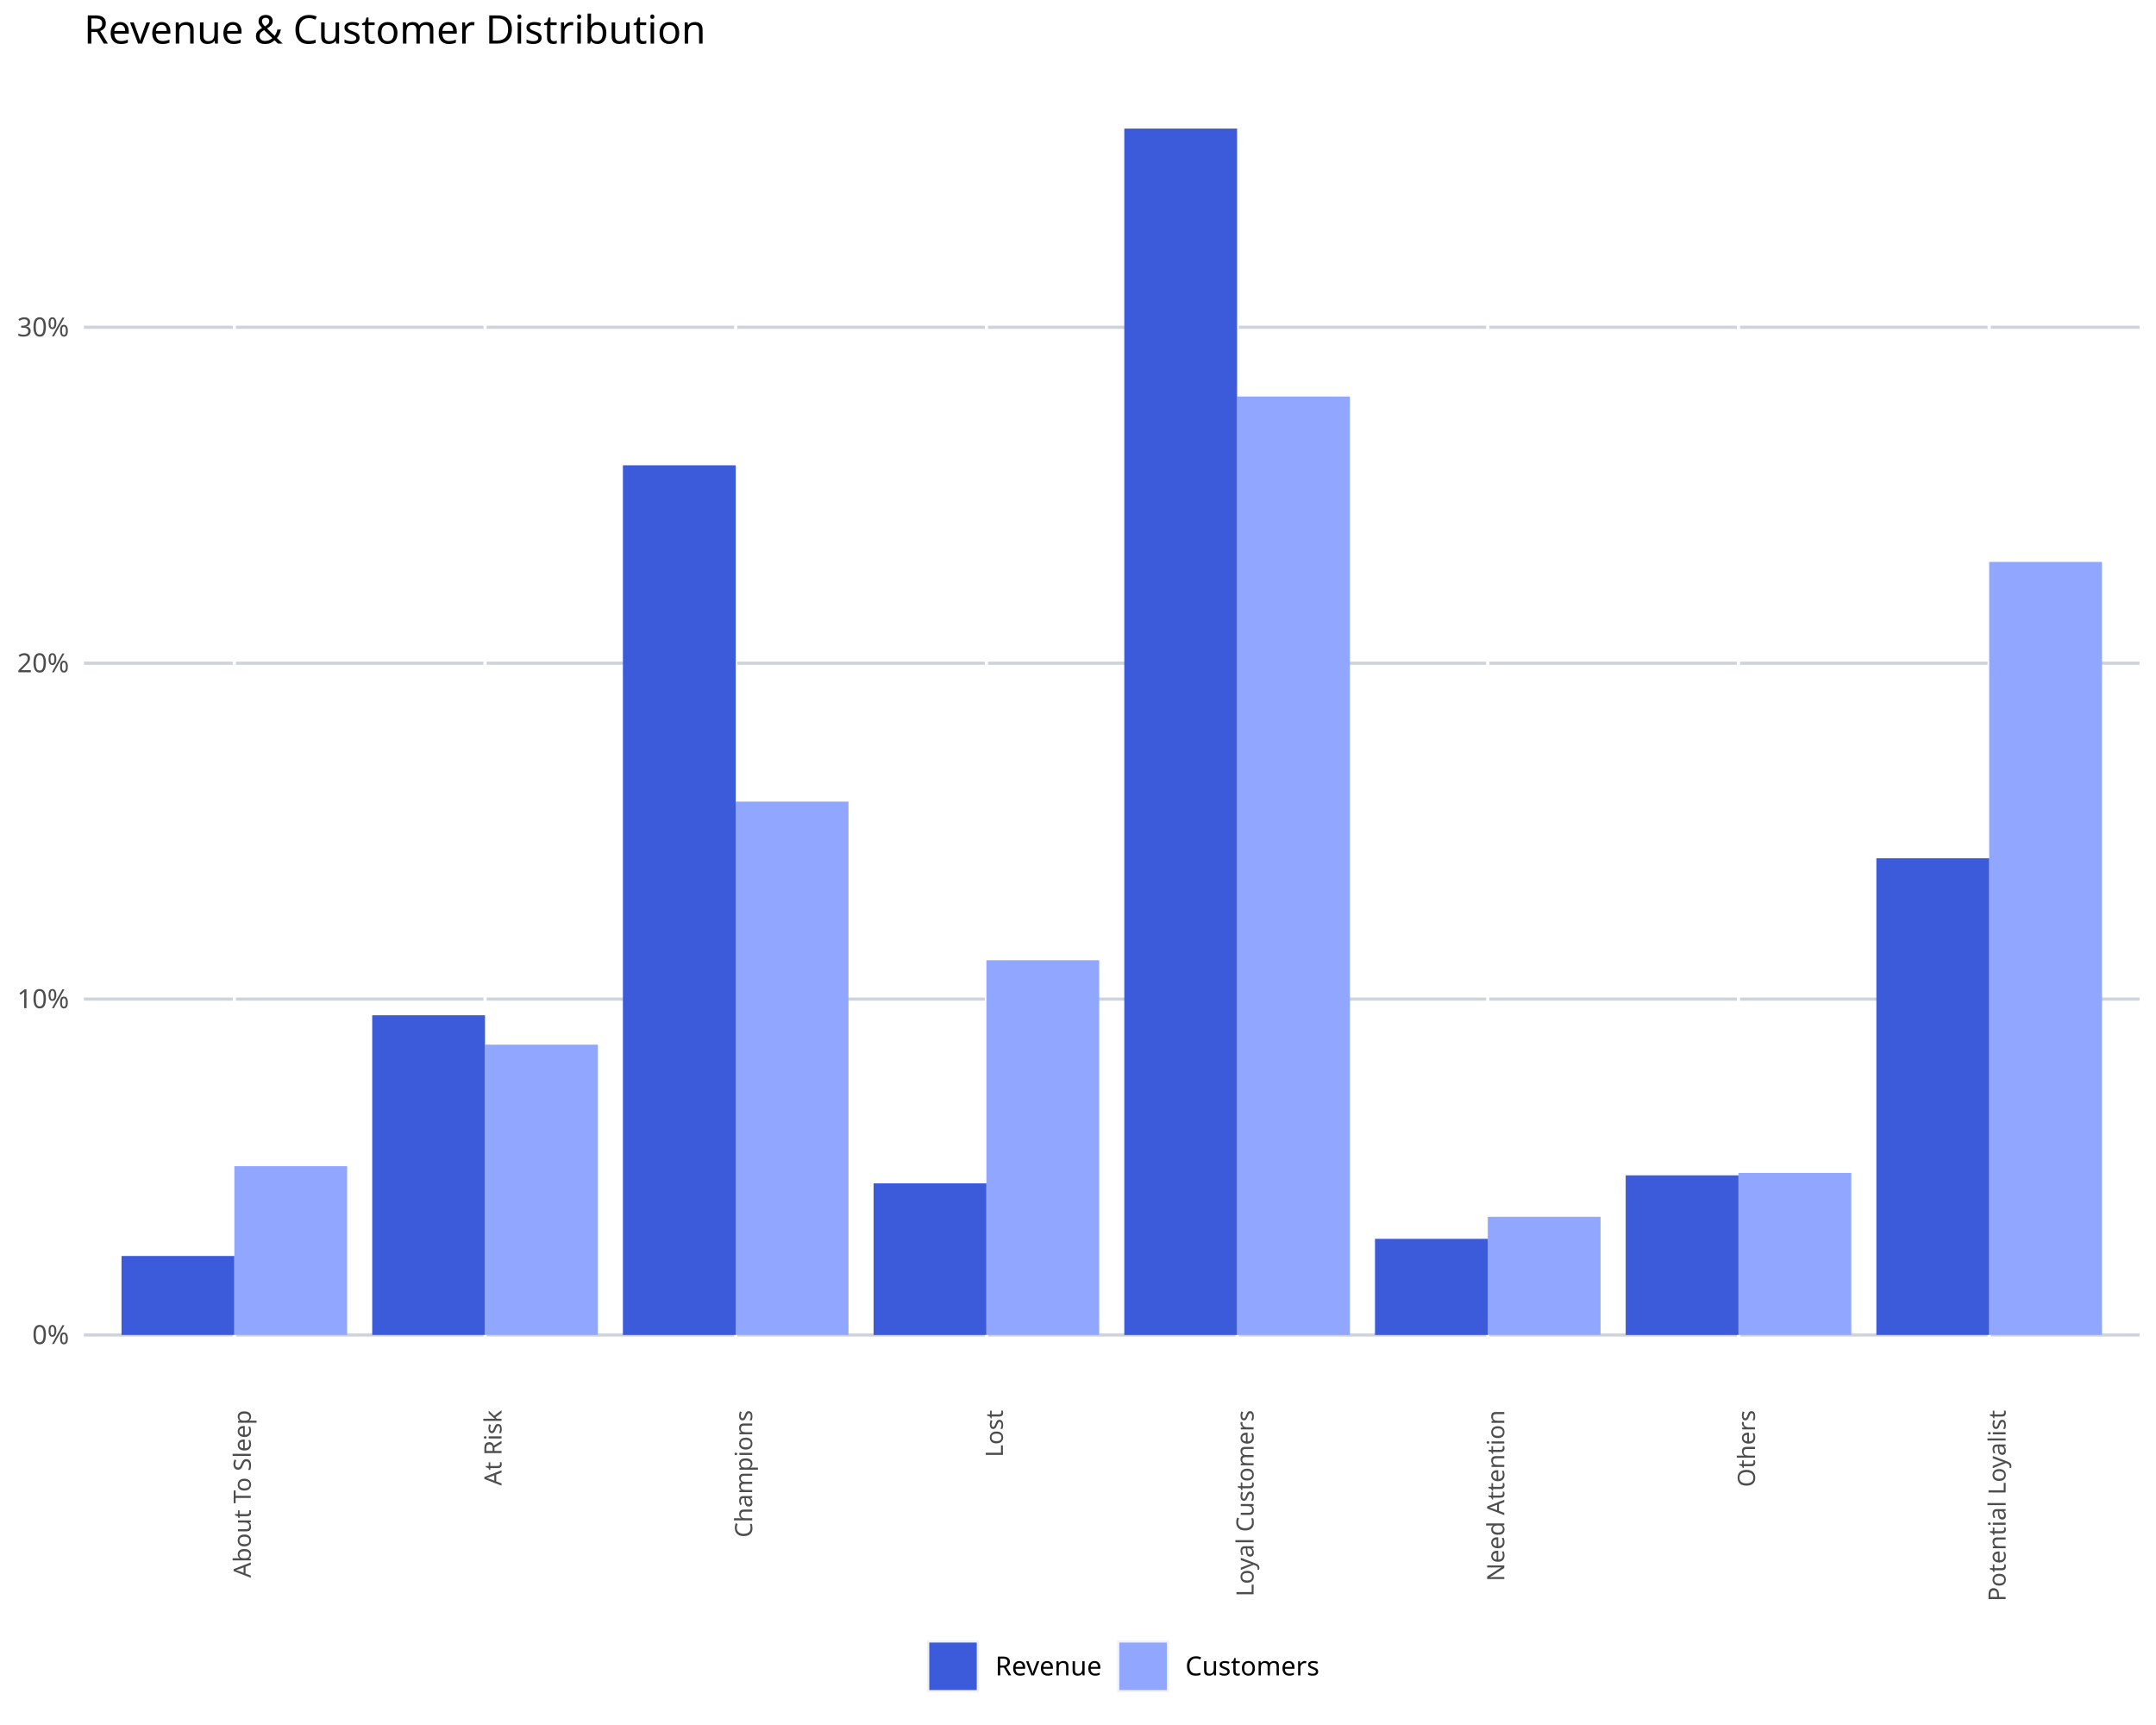
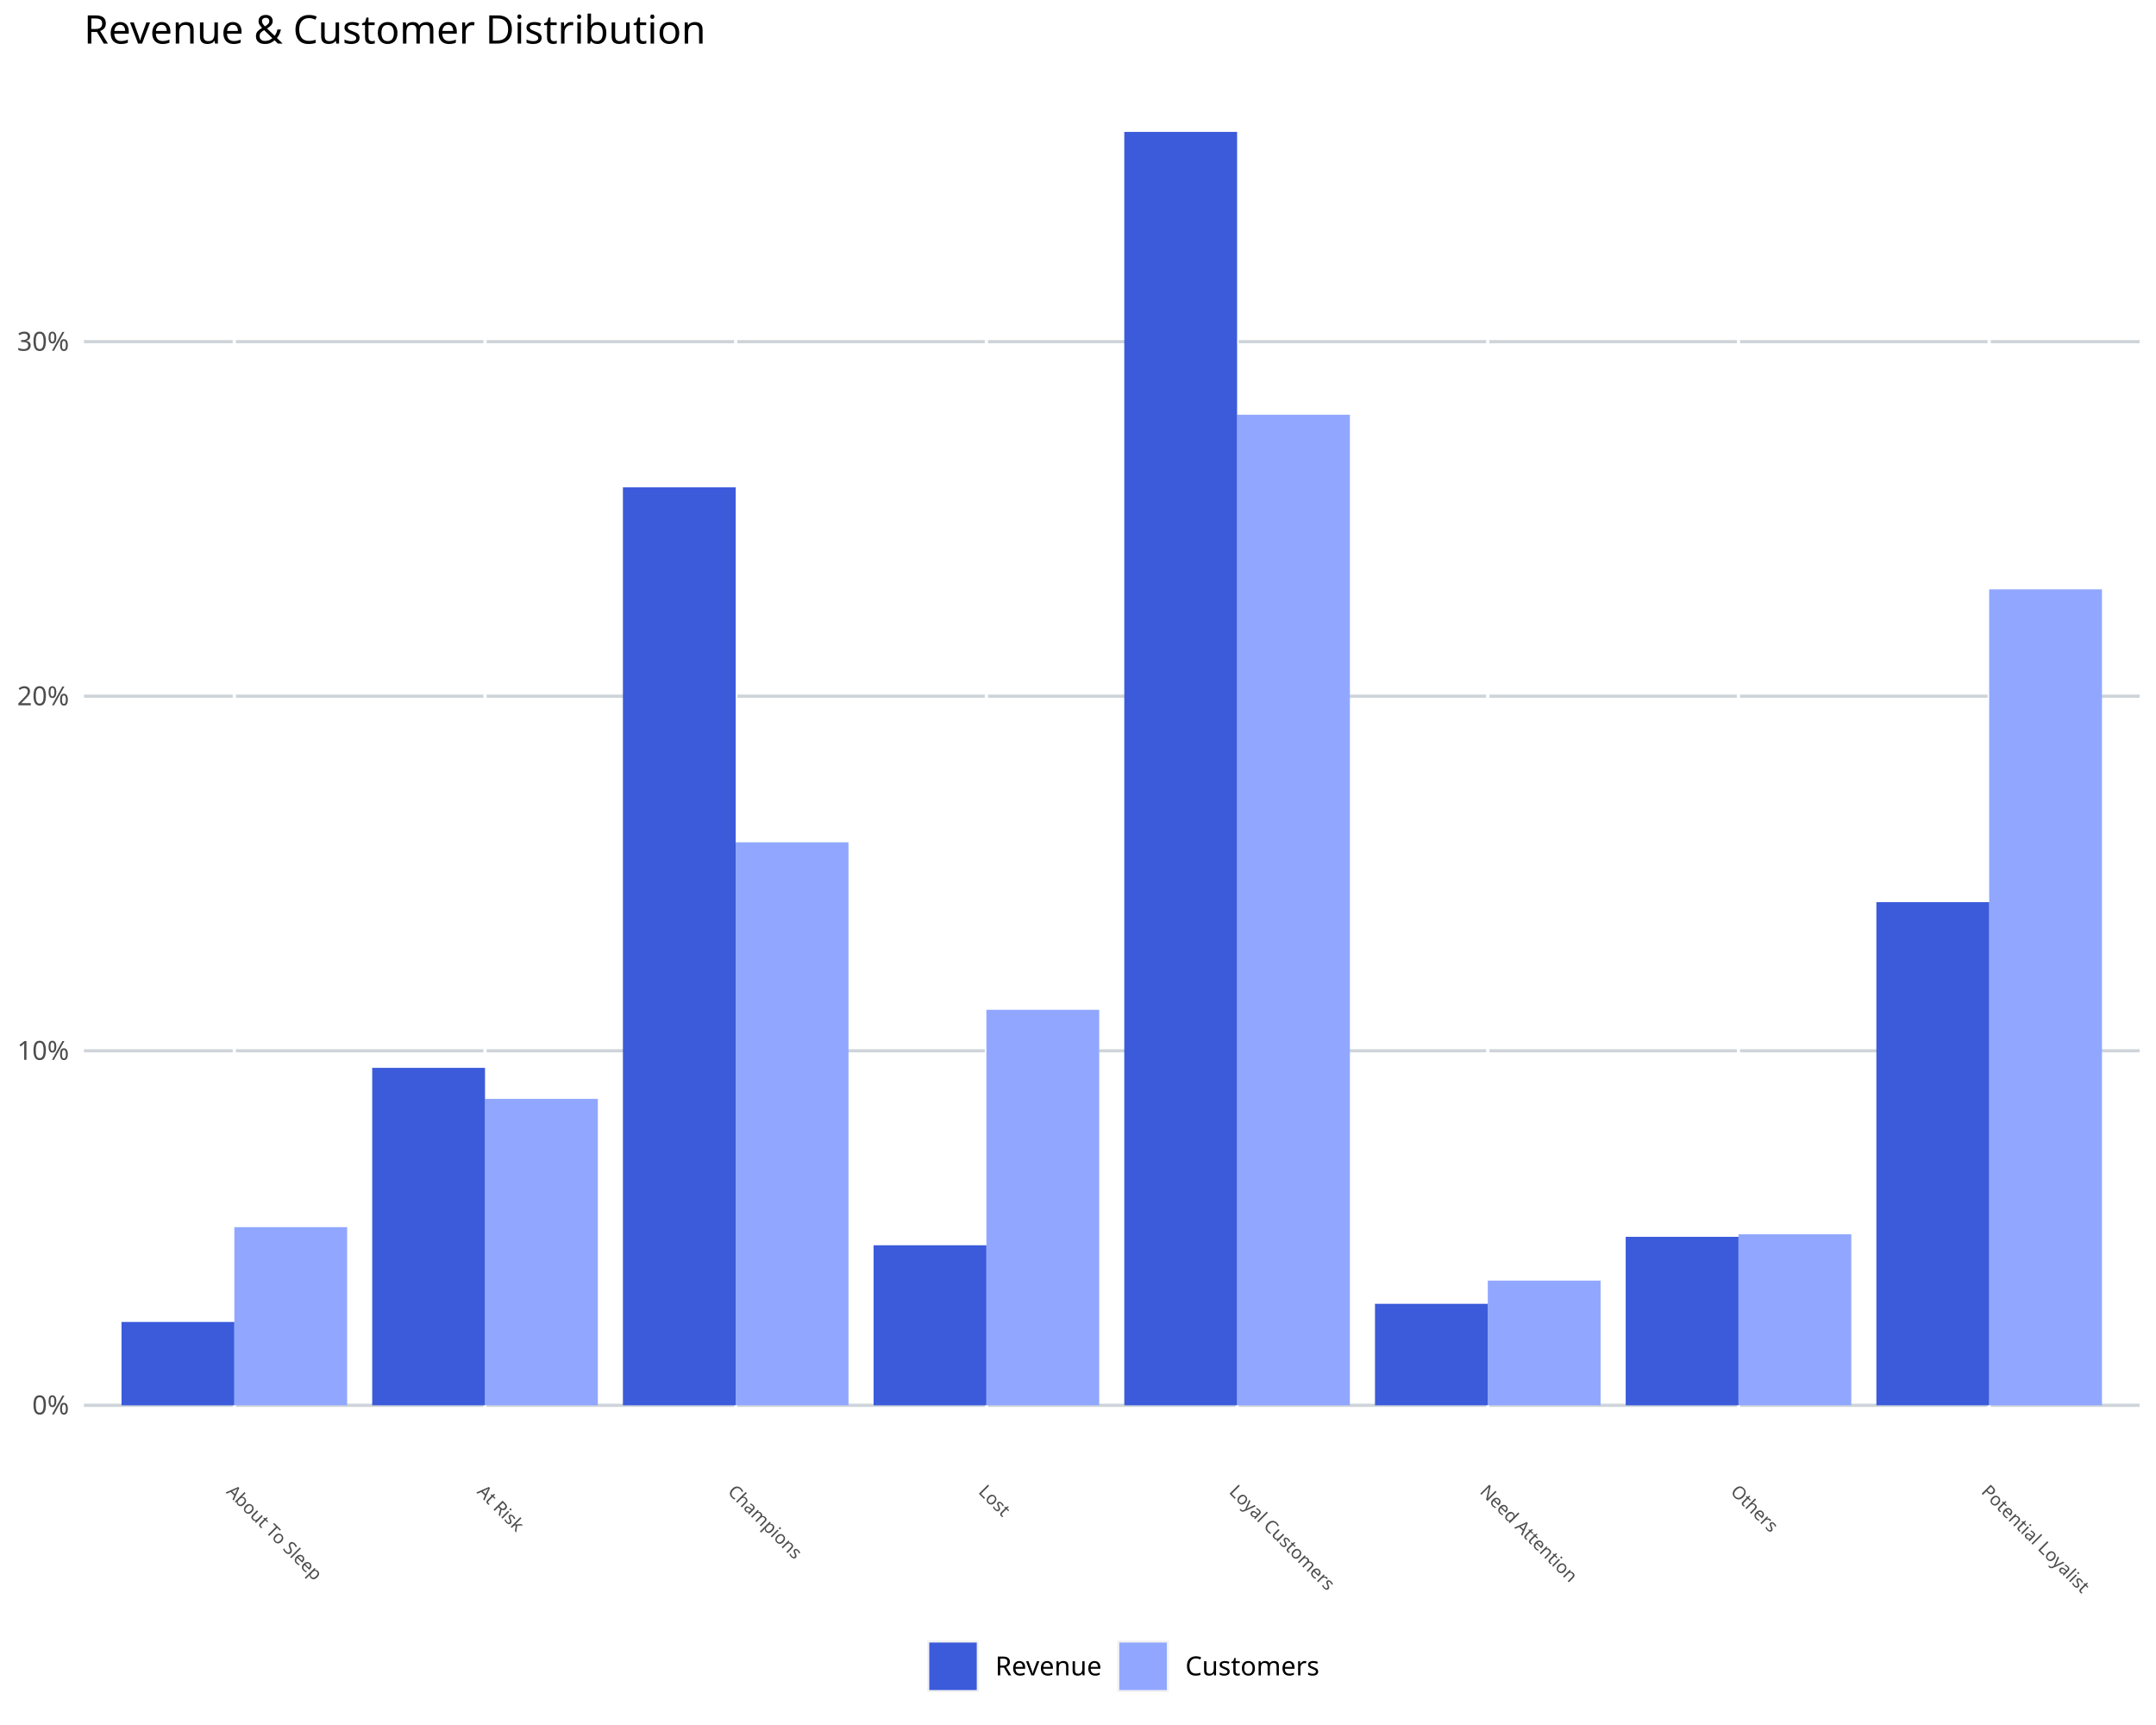
<svg xmlns="http://www.w3.org/2000/svg" class="svglite" data-engine-version="2.0" width="720.00pt" height="576.00pt" viewBox="0 0 720.00 576.00">
  <defs>
    <style type="text/css">
    .svglite line, .svglite polyline, .svglite polygon, .svglite path, .svglite rect, .svglite circle {
      fill: none;
      stroke: #000000;
      stroke-linecap: round;
      stroke-linejoin: round;
      stroke-miterlimit: 10.00;
    }
  </style>
  </defs>
  <rect width="100%" height="100%" style="stroke: none; fill: #FFFFFF;" />
  <defs>
    <clipPath id="cpMC4wMHw3MjAuMDB8MC4wMHw1NzYuMDA=">
      <rect x="0.00" y="0.00" width="720.00" height="576.00" />
    </clipPath>
  </defs>
  <g clip-path="url(#cpMC4wMHw3MjAuMDB8MC4wMHw1NzYuMDA=)">
    <rect x="0" y="0.00" width="720.00" height="576.00" style="stroke-width: 1.07; stroke: #FFFFFF; fill: #FFFFFF;" />
  </g>
  <defs>
-     <clipPath id="cpMjguMDN8NzE0LjUyfDIyLjc4fDQ2NS45MQ==">
-       <rect x="28.03" y="22.78" width="686.50" height="443.12" />
+     <clipPath id="cpMjguMDN8NzE0LjUyfDIyLjc4fDQ5MC41MQ==">
+       <rect x="28.03" y="22.78" width="686.50" height="467.73" />
    </clipPath>
  </defs>
-   <g clip-path="url(#cpMjguMDN8NzE0LjUyfDIyLjc4fDQ2NS45MQ==)">
-     <rect x="28.03" y="22.78" width="686.50" height="443.12" style="stroke-width: 1.07; stroke: none;" />
-     <polyline points="28.03,389.69 714.52,389.69 " style="stroke-width: 0.53; stroke: #FFFFFF; stroke-linecap: butt;" />
-     <polyline points="28.03,277.53 714.52,277.53 " style="stroke-width: 0.53; stroke: #FFFFFF; stroke-linecap: butt;" />
-     <polyline points="28.03,165.37 714.52,165.37 " style="stroke-width: 0.53; stroke: #FFFFFF; stroke-linecap: butt;" />
-     <polyline points="28.03,53.21 714.52,53.21 " style="stroke-width: 0.53; stroke: #FFFFFF; stroke-linecap: butt;" />
-     <polyline points="28.03,445.76 714.52,445.76 " style="stroke-width: 1.07; stroke: #CED4DA; stroke-linecap: butt;" />
-     <polyline points="28.03,333.61 714.52,333.61 " style="stroke-width: 1.07; stroke: #CED4DA; stroke-linecap: butt;" />
-     <polyline points="28.03,221.45 714.52,221.45 " style="stroke-width: 1.07; stroke: #CED4DA; stroke-linecap: butt;" />
-     <polyline points="28.03,109.29 714.52,109.29 " style="stroke-width: 1.07; stroke: #CED4DA; stroke-linecap: butt;" />
-     <polyline points="78.26,465.91 78.26,22.78 " style="stroke-width: 1.07; stroke: #FFFFFF; stroke-linecap: butt;" />
-     <polyline points="161.98,465.91 161.98,22.78 " style="stroke-width: 1.07; stroke: #FFFFFF; stroke-linecap: butt;" />
-     <polyline points="245.69,465.91 245.69,22.78 " style="stroke-width: 1.07; stroke: #FFFFFF; stroke-linecap: butt;" />
-     <polyline points="329.41,465.91 329.41,22.78 " style="stroke-width: 1.07; stroke: #FFFFFF; stroke-linecap: butt;" />
-     <polyline points="413.13,465.91 413.13,22.78 " style="stroke-width: 1.07; stroke: #FFFFFF; stroke-linecap: butt;" />
-     <polyline points="496.85,465.91 496.85,22.78 " style="stroke-width: 1.07; stroke: #FFFFFF; stroke-linecap: butt;" />
-     <polyline points="580.57,465.91 580.57,22.78 " style="stroke-width: 1.07; stroke: #FFFFFF; stroke-linecap: butt;" />
-     <polyline points="664.29,465.91 664.29,22.78 " style="stroke-width: 1.07; stroke: #FFFFFF; stroke-linecap: butt;" />
-     <rect x="413.13" y="132.40" width="37.67" height="313.37" style="stroke-width: 1.07; stroke: none; stroke-linecap: butt; stroke-linejoin: miter; fill: #91A7FF;" />
-     <rect x="375.46" y="42.93" width="37.67" height="402.84" style="stroke-width: 1.07; stroke: none; stroke-linecap: butt; stroke-linejoin: miter; fill: #3B5BDB;" />
-     <rect x="161.98" y="348.82" width="37.67" height="96.94" style="stroke-width: 1.07; stroke: none; stroke-linecap: butt; stroke-linejoin: miter; fill: #91A7FF;" />
-     <rect x="124.30" y="339.01" width="37.67" height="106.75" style="stroke-width: 1.07; stroke: none; stroke-linecap: butt; stroke-linejoin: miter; fill: #3B5BDB;" />
-     <rect x="245.69" y="267.66" width="37.67" height="178.10" style="stroke-width: 1.07; stroke: none; stroke-linecap: butt; stroke-linejoin: miter; fill: #91A7FF;" />
-     <rect x="208.02" y="155.37" width="37.67" height="290.40" style="stroke-width: 1.07; stroke: none; stroke-linecap: butt; stroke-linejoin: miter; fill: #3B5BDB;" />
-     <rect x="496.85" y="406.31" width="37.67" height="39.45" style="stroke-width: 1.07; stroke: none; stroke-linecap: butt; stroke-linejoin: miter; fill: #91A7FF;" />
-     <rect x="459.18" y="413.66" width="37.67" height="32.11" style="stroke-width: 1.07; stroke: none; stroke-linecap: butt; stroke-linejoin: miter; fill: #3B5BDB;" />
-     <rect x="329.41" y="320.64" width="37.67" height="125.12" style="stroke-width: 1.07; stroke: none; stroke-linecap: butt; stroke-linejoin: miter; fill: #91A7FF;" />
-     <rect x="291.74" y="395.13" width="37.67" height="50.64" style="stroke-width: 1.07; stroke: none; stroke-linecap: butt; stroke-linejoin: miter; fill: #3B5BDB;" />
-     <rect x="664.29" y="187.63" width="37.67" height="258.13" style="stroke-width: 1.07; stroke: none; stroke-linecap: butt; stroke-linejoin: miter; fill: #91A7FF;" />
-     <rect x="626.62" y="286.59" width="37.67" height="159.17" style="stroke-width: 1.07; stroke: none; stroke-linecap: butt; stroke-linejoin: miter; fill: #3B5BDB;" />
-     <rect x="78.26" y="389.40" width="37.67" height="56.36" style="stroke-width: 1.07; stroke: none; stroke-linecap: butt; stroke-linejoin: miter; fill: #91A7FF;" />
-     <rect x="40.58" y="419.39" width="37.67" height="26.37" style="stroke-width: 1.07; stroke: none; stroke-linecap: butt; stroke-linejoin: miter; fill: #3B5BDB;" />
-     <rect x="580.57" y="391.66" width="37.67" height="54.11" style="stroke-width: 1.07; stroke: none; stroke-linecap: butt; stroke-linejoin: miter; fill: #91A7FF;" />
-     <rect x="542.90" y="392.46" width="37.67" height="53.31" style="stroke-width: 1.07; stroke: none; stroke-linecap: butt; stroke-linejoin: miter; fill: #3B5BDB;" />
+   <g clip-path="url(#cpMjguMDN8NzE0LjUyfDIyLjc4fDQ5MC41MQ==)">
+     <rect x="28.03" y="22.78" width="686.50" height="467.73" style="stroke-width: 1.07; stroke: none;" />
+     <polyline points="28.03,410.06 714.52,410.06 " style="stroke-width: 0.53; stroke: #FFFFFF; stroke-linecap: butt;" />
+     <polyline points="28.03,291.67 714.52,291.67 " style="stroke-width: 0.53; stroke: #FFFFFF; stroke-linecap: butt;" />
+     <polyline points="28.03,173.29 714.52,173.29 " style="stroke-width: 0.53; stroke: #FFFFFF; stroke-linecap: butt;" />
+     <polyline points="28.03,54.90 714.52,54.90 " style="stroke-width: 0.53; stroke: #FFFFFF; stroke-linecap: butt;" />
+     <polyline points="28.03,469.25 714.52,469.25 " style="stroke-width: 1.07; stroke: #CED4DA; stroke-linecap: butt;" />
+     <polyline points="28.03,350.87 714.52,350.87 " style="stroke-width: 1.07; stroke: #CED4DA; stroke-linecap: butt;" />
+     <polyline points="28.03,232.48 714.52,232.48 " style="stroke-width: 1.07; stroke: #CED4DA; stroke-linecap: butt;" />
+     <polyline points="28.03,114.09 714.52,114.09 " style="stroke-width: 1.07; stroke: #CED4DA; stroke-linecap: butt;" />
+     <polyline points="78.26,490.51 78.26,22.78 " style="stroke-width: 1.07; stroke: #FFFFFF; stroke-linecap: butt;" />
+     <polyline points="161.98,490.51 161.98,22.78 " style="stroke-width: 1.07; stroke: #FFFFFF; stroke-linecap: butt;" />
+     <polyline points="245.69,490.51 245.69,22.78 " style="stroke-width: 1.07; stroke: #FFFFFF; stroke-linecap: butt;" />
+     <polyline points="329.41,490.51 329.41,22.78 " style="stroke-width: 1.07; stroke: #FFFFFF; stroke-linecap: butt;" />
+     <polyline points="413.13,490.51 413.13,22.78 " style="stroke-width: 1.07; stroke: #FFFFFF; stroke-linecap: butt;" />
+     <polyline points="496.85,490.51 496.85,22.78 " style="stroke-width: 1.07; stroke: #FFFFFF; stroke-linecap: butt;" />
+     <polyline points="580.57,490.51 580.57,22.78 " style="stroke-width: 1.07; stroke: #FFFFFF; stroke-linecap: butt;" />
+     <polyline points="664.29,490.51 664.29,22.78 " style="stroke-width: 1.07; stroke: #FFFFFF; stroke-linecap: butt;" />
+     <rect x="413.13" y="138.49" width="37.67" height="330.77" style="stroke-width: 1.07; stroke: none; stroke-linecap: butt; stroke-linejoin: miter; fill: #91A7FF;" />
+     <rect x="375.46" y="44.04" width="37.67" height="425.21" style="stroke-width: 1.07; stroke: none; stroke-linecap: butt; stroke-linejoin: miter; fill: #3B5BDB;" />
+     <rect x="161.98" y="366.93" width="37.67" height="102.32" style="stroke-width: 1.07; stroke: none; stroke-linecap: butt; stroke-linejoin: miter; fill: #91A7FF;" />
+     <rect x="124.30" y="356.57" width="37.67" height="112.68" style="stroke-width: 1.07; stroke: none; stroke-linecap: butt; stroke-linejoin: miter; fill: #3B5BDB;" />
+     <rect x="245.69" y="281.26" width="37.67" height="187.99" style="stroke-width: 1.07; stroke: none; stroke-linecap: butt; stroke-linejoin: miter; fill: #91A7FF;" />
+     <rect x="208.02" y="162.73" width="37.67" height="306.52" style="stroke-width: 1.07; stroke: none; stroke-linecap: butt; stroke-linejoin: miter; fill: #3B5BDB;" />
+     <rect x="496.85" y="427.61" width="37.67" height="41.64" style="stroke-width: 1.07; stroke: none; stroke-linecap: butt; stroke-linejoin: miter; fill: #91A7FF;" />
+     <rect x="459.18" y="435.36" width="37.67" height="33.89" style="stroke-width: 1.07; stroke: none; stroke-linecap: butt; stroke-linejoin: miter; fill: #3B5BDB;" />
+     <rect x="329.41" y="337.18" width="37.67" height="132.07" style="stroke-width: 1.07; stroke: none; stroke-linecap: butt; stroke-linejoin: miter; fill: #91A7FF;" />
+     <rect x="291.74" y="415.81" width="37.67" height="53.45" style="stroke-width: 1.07; stroke: none; stroke-linecap: butt; stroke-linejoin: miter; fill: #3B5BDB;" />
+     <rect x="664.29" y="196.79" width="37.67" height="272.47" style="stroke-width: 1.07; stroke: none; stroke-linecap: butt; stroke-linejoin: miter; fill: #91A7FF;" />
+     <rect x="626.62" y="301.24" width="37.67" height="168.01" style="stroke-width: 1.07; stroke: none; stroke-linecap: butt; stroke-linejoin: miter; fill: #3B5BDB;" />
+     <rect x="78.26" y="409.76" width="37.67" height="59.49" style="stroke-width: 1.07; stroke: none; stroke-linecap: butt; stroke-linejoin: miter; fill: #91A7FF;" />
+     <rect x="40.58" y="441.42" width="37.67" height="27.84" style="stroke-width: 1.07; stroke: none; stroke-linecap: butt; stroke-linejoin: miter; fill: #3B5BDB;" />
+     <rect x="580.57" y="412.14" width="37.67" height="57.11" style="stroke-width: 1.07; stroke: none; stroke-linecap: butt; stroke-linejoin: miter; fill: #91A7FF;" />
+     <rect x="542.90" y="412.99" width="37.67" height="56.27" style="stroke-width: 1.07; stroke: none; stroke-linecap: butt; stroke-linejoin: miter; fill: #3B5BDB;" />
  </g>
  <g clip-path="url(#cpMC4wMHw3MjAuMDB8MC4wMHw1NzYuMDA=)">
-     <text x="23.09" y="448.79" text-anchor="end" style="font-size: 8.80px; fill: #4D4D4D; font-family: sans;" textLength="12.72px" lengthAdjust="spacingAndGlyphs">0%</text>
-     <text x="23.09" y="336.63" text-anchor="end" style="font-size: 8.80px; fill: #4D4D4D; font-family: sans;" textLength="17.61px" lengthAdjust="spacingAndGlyphs">10%</text>
-     <text x="23.09" y="224.48" text-anchor="end" style="font-size: 8.80px; fill: #4D4D4D; font-family: sans;" textLength="17.61px" lengthAdjust="spacingAndGlyphs">20%</text>
-     <text x="23.09" y="112.32" text-anchor="end" style="font-size: 8.80px; fill: #4D4D4D; font-family: sans;" textLength="17.61px" lengthAdjust="spacingAndGlyphs">30%</text>
-     <polyline points="25.29,445.76 28.03,445.76 " style="stroke-width: 1.07; stroke: none; stroke-linecap: butt;" />
-     <polyline points="25.29,333.61 28.03,333.61 " style="stroke-width: 1.07; stroke: none; stroke-linecap: butt;" />
-     <polyline points="25.29,221.45 28.03,221.45 " style="stroke-width: 1.07; stroke: none; stroke-linecap: butt;" />
-     <polyline points="25.29,109.29 28.03,109.29 " style="stroke-width: 1.07; stroke: none; stroke-linecap: butt;" />
-     <polyline points="78.26,468.65 78.26,465.91 " style="stroke-width: 1.07; stroke: none; stroke-linecap: butt;" />
-     <polyline points="161.98,468.65 161.98,465.91 " style="stroke-width: 1.07; stroke: none; stroke-linecap: butt;" />
-     <polyline points="245.69,468.65 245.69,465.91 " style="stroke-width: 1.07; stroke: none; stroke-linecap: butt;" />
-     <polyline points="329.41,468.65 329.41,465.91 " style="stroke-width: 1.07; stroke: none; stroke-linecap: butt;" />
-     <polyline points="413.13,468.65 413.13,465.91 " style="stroke-width: 1.07; stroke: none; stroke-linecap: butt;" />
-     <polyline points="496.85,468.65 496.85,465.91 " style="stroke-width: 1.07; stroke: none; stroke-linecap: butt;" />
-     <polyline points="580.57,468.65 580.57,465.91 " style="stroke-width: 1.07; stroke: none; stroke-linecap: butt;" />
-     <polyline points="664.29,468.65 664.29,465.91 " style="stroke-width: 1.07; stroke: none; stroke-linecap: butt;" />
-     <text transform="translate(83.76,470.84) rotate(-90)" text-anchor="end" style="font-size: 8.00px; fill: #4D4D4D; font-family: sans;" textLength="55.15px" lengthAdjust="spacingAndGlyphs">About To Sleep</text>
-     <text transform="translate(167.48,470.84) rotate(-90)" text-anchor="end" style="font-size: 8.00px; fill: #4D4D4D; font-family: sans;" textLength="25.34px" lengthAdjust="spacingAndGlyphs">At Risk</text>
-     <text transform="translate(251.20,470.84) rotate(-90)" text-anchor="end" style="font-size: 8.00px; fill: #4D4D4D; font-family: sans;" textLength="40.47px" lengthAdjust="spacingAndGlyphs">Champions</text>
-     <text transform="translate(334.92,470.84) rotate(-90)" text-anchor="end" style="font-size: 8.00px; fill: #4D4D4D; font-family: sans;" textLength="15.12px" lengthAdjust="spacingAndGlyphs">Lost</text>
-     <text transform="translate(418.64,470.84) rotate(-90)" text-anchor="end" style="font-size: 8.00px; fill: #4D4D4D; font-family: sans;" textLength="60.04px" lengthAdjust="spacingAndGlyphs">Loyal Customers</text>
-     <text transform="translate(502.36,470.84) rotate(-90)" text-anchor="end" style="font-size: 8.00px; fill: #4D4D4D; font-family: sans;" textLength="52.93px" lengthAdjust="spacingAndGlyphs">Need Attention</text>
-     <text transform="translate(586.08,470.84) rotate(-90)" text-anchor="end" style="font-size: 8.00px; fill: #4D4D4D; font-family: sans;" textLength="24.01px" lengthAdjust="spacingAndGlyphs">Others</text>
-     <text transform="translate(669.79,470.84) rotate(-90)" text-anchor="end" style="font-size: 8.00px; fill: #4D4D4D; font-family: sans;" textLength="60.48px" lengthAdjust="spacingAndGlyphs">Potential Loyalist</text>
+     <text x="23.09" y="472.28" text-anchor="end" style="font-size: 8.80px; fill: #4D4D4D; font-family: sans;" textLength="12.72px" lengthAdjust="spacingAndGlyphs">0%</text>
+     <text x="23.09" y="353.89" text-anchor="end" style="font-size: 8.80px; fill: #4D4D4D; font-family: sans;" textLength="17.61px" lengthAdjust="spacingAndGlyphs">10%</text>
+     <text x="23.09" y="235.51" text-anchor="end" style="font-size: 8.80px; fill: #4D4D4D; font-family: sans;" textLength="17.61px" lengthAdjust="spacingAndGlyphs">20%</text>
+     <text x="23.09" y="117.12" text-anchor="end" style="font-size: 8.80px; fill: #4D4D4D; font-family: sans;" textLength="17.61px" lengthAdjust="spacingAndGlyphs">30%</text>
+     <polyline points="25.29,469.25 28.03,469.25 " style="stroke-width: 1.07; stroke: none; stroke-linecap: butt;" />
+     <polyline points="25.29,350.87 28.03,350.87 " style="stroke-width: 1.07; stroke: none; stroke-linecap: butt;" />
+     <polyline points="25.29,232.48 28.03,232.48 " style="stroke-width: 1.07; stroke: none; stroke-linecap: butt;" />
+     <polyline points="25.29,114.09 28.03,114.09 " style="stroke-width: 1.07; stroke: none; stroke-linecap: butt;" />
+     <polyline points="78.26,493.25 78.26,490.51 " style="stroke-width: 1.07; stroke: none; stroke-linecap: butt;" />
+     <polyline points="161.98,493.25 161.98,490.51 " style="stroke-width: 1.07; stroke: none; stroke-linecap: butt;" />
+     <polyline points="245.69,493.25 245.69,490.51 " style="stroke-width: 1.07; stroke: none; stroke-linecap: butt;" />
+     <polyline points="329.41,493.25 329.41,490.51 " style="stroke-width: 1.07; stroke: none; stroke-linecap: butt;" />
+     <polyline points="413.13,493.25 413.13,490.51 " style="stroke-width: 1.07; stroke: none; stroke-linecap: butt;" />
+     <polyline points="496.85,493.25 496.85,490.51 " style="stroke-width: 1.07; stroke: none; stroke-linecap: butt;" />
+     <polyline points="580.57,493.25 580.57,490.51 " style="stroke-width: 1.07; stroke: none; stroke-linecap: butt;" />
+     <polyline points="664.29,493.25 664.29,490.51 " style="stroke-width: 1.07; stroke: none; stroke-linecap: butt;" />
+     <text transform="translate(75.34,498.37) rotate(-315)" style="font-size: 6.00px; fill: #4D4D4D; font-family: sans;" textLength="41.36px" lengthAdjust="spacingAndGlyphs">About To Sleep</text>
+     <text transform="translate(159.06,498.37) rotate(-315)" style="font-size: 6.00px; fill: #4D4D4D; font-family: sans;" textLength="19.01px" lengthAdjust="spacingAndGlyphs">At Risk</text>
+     <text transform="translate(242.77,498.37) rotate(-315)" style="font-size: 6.00px; fill: #4D4D4D; font-family: sans;" textLength="30.36px" lengthAdjust="spacingAndGlyphs">Champions</text>
+     <text transform="translate(326.49,498.37) rotate(-315)" style="font-size: 6.00px; fill: #4D4D4D; font-family: sans;" textLength="11.34px" lengthAdjust="spacingAndGlyphs">Lost</text>
+     <text transform="translate(410.21,498.37) rotate(-315)" style="font-size: 6.00px; fill: #4D4D4D; font-family: sans;" textLength="45.03px" lengthAdjust="spacingAndGlyphs">Loyal Customers</text>
+     <text transform="translate(493.93,498.37) rotate(-315)" style="font-size: 6.00px; fill: #4D4D4D; font-family: sans;" textLength="39.70px" lengthAdjust="spacingAndGlyphs">Need Attention</text>
+     <text transform="translate(577.65,498.37) rotate(-315)" style="font-size: 6.00px; fill: #4D4D4D; font-family: sans;" textLength="18.01px" lengthAdjust="spacingAndGlyphs">Others</text>
+     <text transform="translate(661.37,498.37) rotate(-315)" style="font-size: 6.00px; fill: #4D4D4D; font-family: sans;" textLength="45.36px" lengthAdjust="spacingAndGlyphs">Potential Loyalist</text>
    <rect x="298.66" y="542.28" width="145.23" height="28.24" style="stroke-width: 1.07; stroke: none; fill: #FFFFFF;" />
    <rect x="309.62" y="547.76" width="17.28" height="17.28" style="stroke-width: 1.07; stroke: none; fill: #F2F2F2;" />
    <rect x="310.33" y="548.47" width="15.86" height="15.86" style="stroke-width: 1.07; stroke: none; stroke-linecap: butt; stroke-linejoin: miter; fill: #3B5BDB;" />
    <rect x="373.09" y="547.76" width="17.28" height="17.28" style="stroke-width: 1.07; stroke: none; fill: #F2F2F2;" />
    <rect x="373.80" y="548.47" width="15.86" height="15.86" style="stroke-width: 1.07; stroke: none; stroke-linecap: butt; stroke-linejoin: miter; fill: #91A7FF;" />
    <text x="332.38" y="559.43" style="font-size: 8.80px; font-family: sans;" textLength="35.23px" lengthAdjust="spacingAndGlyphs">Revenue</text>
    <text x="395.85" y="559.43" style="font-size: 8.80px; font-family: sans;" textLength="42.56px" lengthAdjust="spacingAndGlyphs">Customers</text>
    <text x="28.03" y="14.56" style="font-size: 13.20px; font-family: sans;" textLength="195.92px" lengthAdjust="spacingAndGlyphs">Revenue &amp; Customer Distribution</text>
  </g>
</svg>
